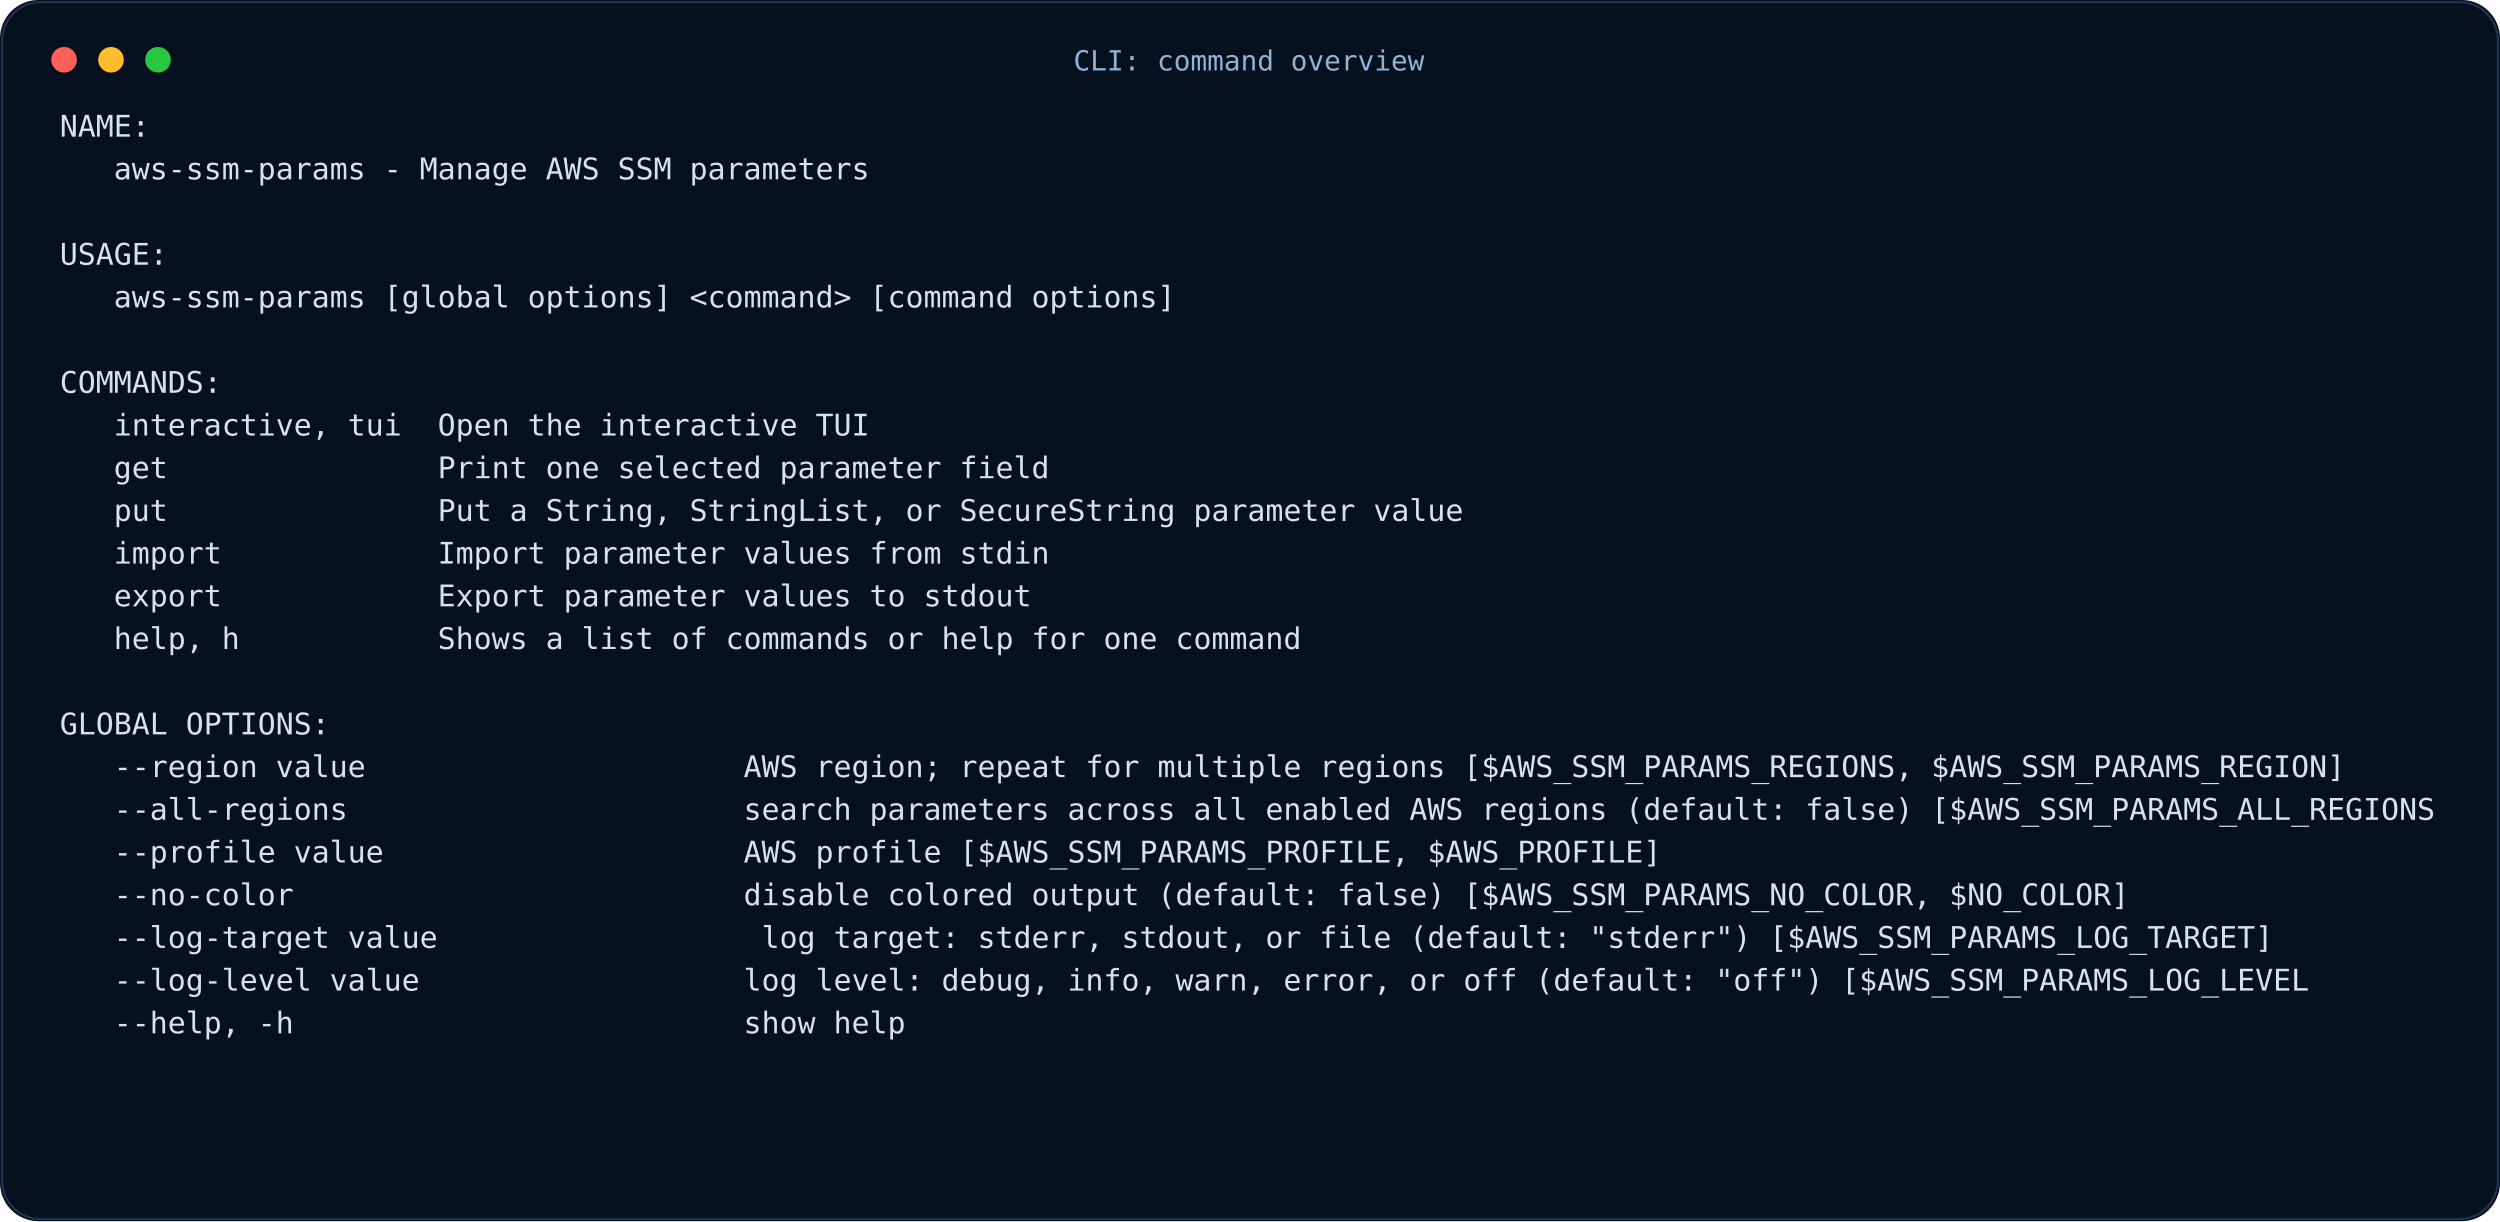
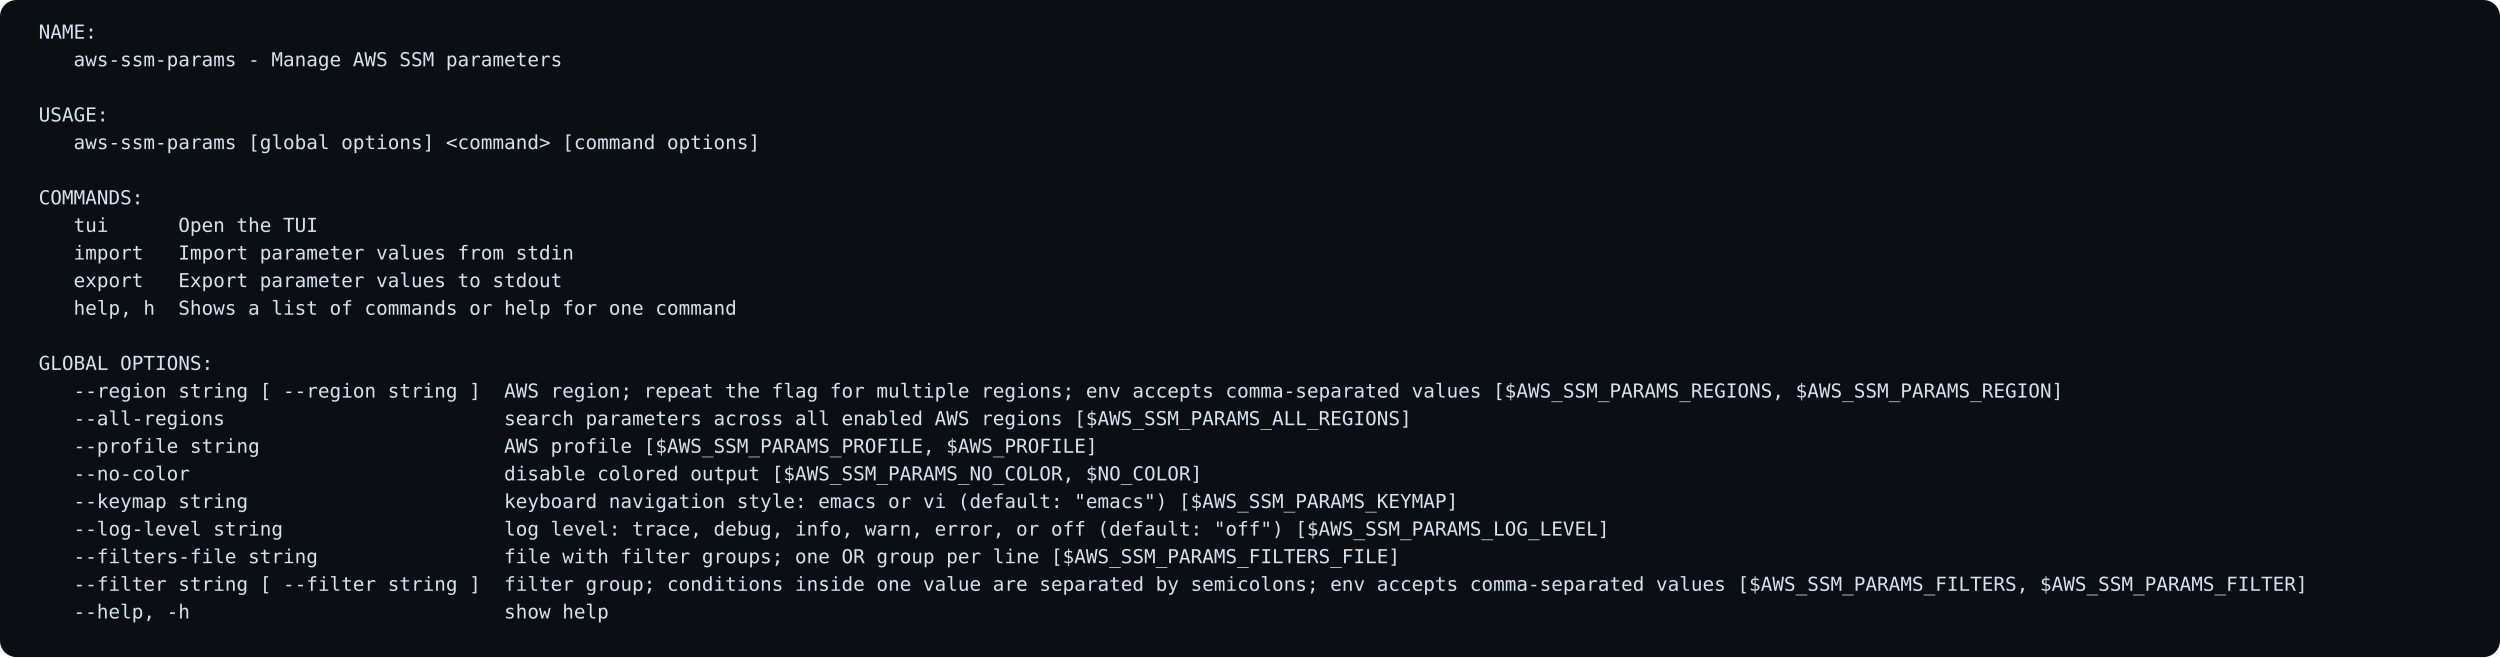
- <svg xmlns="http://www.w3.org/2000/svg" width="1171" height="572" viewBox="0 0 1171 572" role="img" aria-label="CLI: command overview">
-   <rect width="100%" height="100%" rx="18" fill="#06101f" />
-   <rect x="1" y="1" width="1169" height="570" rx="18" fill="none" stroke="#1e3354" />
-   <circle cx="30" cy="28" r="6" fill="#ff5f57" />
-   <circle cx="52" cy="28" r="6" fill="#ffbd2e" />
-   <circle cx="74" cy="28" r="6" fill="#28c840" />
-   <text x="585" y="33" text-anchor="middle" font-family="ui-monospace, SFMono-Regular, Menlo, Consolas, monospace" font-size="13" fill="#8fb3d9">CLI: command overview</text>
-   <g font-family="ui-monospace, SFMono-Regular, Menlo, Consolas, monospace" font-size="14" fill="#d7e2f1">
-     <text x="28" y="64" xml:space="preserve">NAME:</text>
-     <text x="28" y="84" xml:space="preserve">   aws-ssm-params - Manage AWS SSM parameters</text>
-     <text x="28" y="104" xml:space="preserve" />
-     <text x="28" y="124" xml:space="preserve">USAGE:</text>
-     <text x="28" y="144" xml:space="preserve">   aws-ssm-params [global options] &lt;command&gt; [command options]</text>
-     <text x="28" y="164" xml:space="preserve" />
-     <text x="28" y="184" xml:space="preserve">COMMANDS:</text>
-     <text x="28" y="204" xml:space="preserve">   interactive, tui  Open the interactive TUI</text>
-     <text x="28" y="224" xml:space="preserve">   get               Print one selected parameter field</text>
-     <text x="28" y="244" xml:space="preserve">   put               Put a String, StringList, or SecureString parameter value</text>
-     <text x="28" y="264" xml:space="preserve">   import            Import parameter values from stdin</text>
-     <text x="28" y="284" xml:space="preserve">   export            Export parameter values to stdout</text>
-     <text x="28" y="304" xml:space="preserve">   help, h           Shows a list of commands or help for one command</text>
-     <text x="28" y="324" xml:space="preserve" />
-     <text x="28" y="344" xml:space="preserve">GLOBAL OPTIONS:</text>
-     <text x="28" y="364" xml:space="preserve">   --region value                     AWS region; repeat for multiple regions [$AWS_SSM_PARAMS_REGIONS, $AWS_SSM_PARAMS_REGION]</text>
-     <text x="28" y="384" xml:space="preserve">   --all-regions                      search parameters across all enabled AWS regions (default: false) [$AWS_SSM_PARAMS_ALL_REGIONS</text>
-     <text x="28" y="404" xml:space="preserve">   --profile value                    AWS profile [$AWS_SSM_PARAMS_PROFILE, $AWS_PROFILE]</text>
-     <text x="28" y="424" xml:space="preserve">   --no-color                         disable colored output (default: false) [$AWS_SSM_PARAMS_NO_COLOR, $NO_COLOR]</text>
-     <text x="28" y="444" xml:space="preserve">   --log-target value                  log target: stderr, stdout, or file (default: "stderr") [$AWS_SSM_PARAMS_LOG_TARGET]</text>
-     <text x="28" y="464" xml:space="preserve">   --log-level value                  log level: debug, info, warn, error, or off (default: "off") [$AWS_SSM_PARAMS_LOG_LEVEL</text>
-     <text x="28" y="484" xml:space="preserve">   --help, -h                         show help</text>
-   </g>
+ <svg xmlns="http://www.w3.org/2000/svg" width="1811" height="476" viewBox="0 0 1811 476">
+   <rect width="100%" height="100%" rx="12" fill="#0b0f14" />
+   <style>text{font-family:ui-monospace,SFMono-Regular,Menlo,Consolas,monospace;font-size:14px;fill:#d6e2ef}</style>
+   <text x="28" y="28" xml:space="preserve">NAME:</text>
+   <text x="28" y="48" xml:space="preserve">   aws-ssm-params - Manage AWS SSM parameters</text>
+   <text x="28" y="68" xml:space="preserve" />
+   <text x="28" y="88" xml:space="preserve">USAGE:</text>
+   <text x="28" y="108" xml:space="preserve">   aws-ssm-params [global options] &lt;command&gt; [command options]</text>
+   <text x="28" y="128" xml:space="preserve" />
+   <text x="28" y="148" xml:space="preserve">COMMANDS:</text>
+   <text x="28" y="168" xml:space="preserve">   tui      Open the TUI</text>
+   <text x="28" y="188" xml:space="preserve">   import   Import parameter values from stdin</text>
+   <text x="28" y="208" xml:space="preserve">   export   Export parameter values to stdout</text>
+   <text x="28" y="228" xml:space="preserve">   help, h  Shows a list of commands or help for one command</text>
+   <text x="28" y="248" xml:space="preserve" />
+   <text x="28" y="268" xml:space="preserve">GLOBAL OPTIONS:</text>
+   <text x="28" y="288" xml:space="preserve">   --region string [ --region string ]  AWS region; repeat the flag for multiple regions; env accepts comma-separated values [$AWS_SSM_PARAMS_REGIONS, $AWS_SSM_PARAMS_REGION]</text>
+   <text x="28" y="308" xml:space="preserve">   --all-regions                        search parameters across all enabled AWS regions [$AWS_SSM_PARAMS_ALL_REGIONS]</text>
+   <text x="28" y="328" xml:space="preserve">   --profile string                     AWS profile [$AWS_SSM_PARAMS_PROFILE, $AWS_PROFILE]</text>
+   <text x="28" y="348" xml:space="preserve">   --no-color                           disable colored output [$AWS_SSM_PARAMS_NO_COLOR, $NO_COLOR]</text>
+   <text x="28" y="368" xml:space="preserve">   --keymap string                      keyboard navigation style: emacs or vi (default: "emacs") [$AWS_SSM_PARAMS_KEYMAP]</text>
+   <text x="28" y="388" xml:space="preserve">   --log-level string                   log level: trace, debug, info, warn, error, or off (default: "off") [$AWS_SSM_PARAMS_LOG_LEVEL]</text>
+   <text x="28" y="408" xml:space="preserve">   --filters-file string                file with filter groups; one OR group per line [$AWS_SSM_PARAMS_FILTERS_FILE]</text>
+   <text x="28" y="428" xml:space="preserve">   --filter string [ --filter string ]  filter group; conditions inside one value are separated by semicolons; env accepts comma-separated values [$AWS_SSM_PARAMS_FILTERS, $AWS_SSM_PARAMS_FILTER]</text>
+   <text x="28" y="448" xml:space="preserve">   --help, -h                           show help</text>
</svg>
